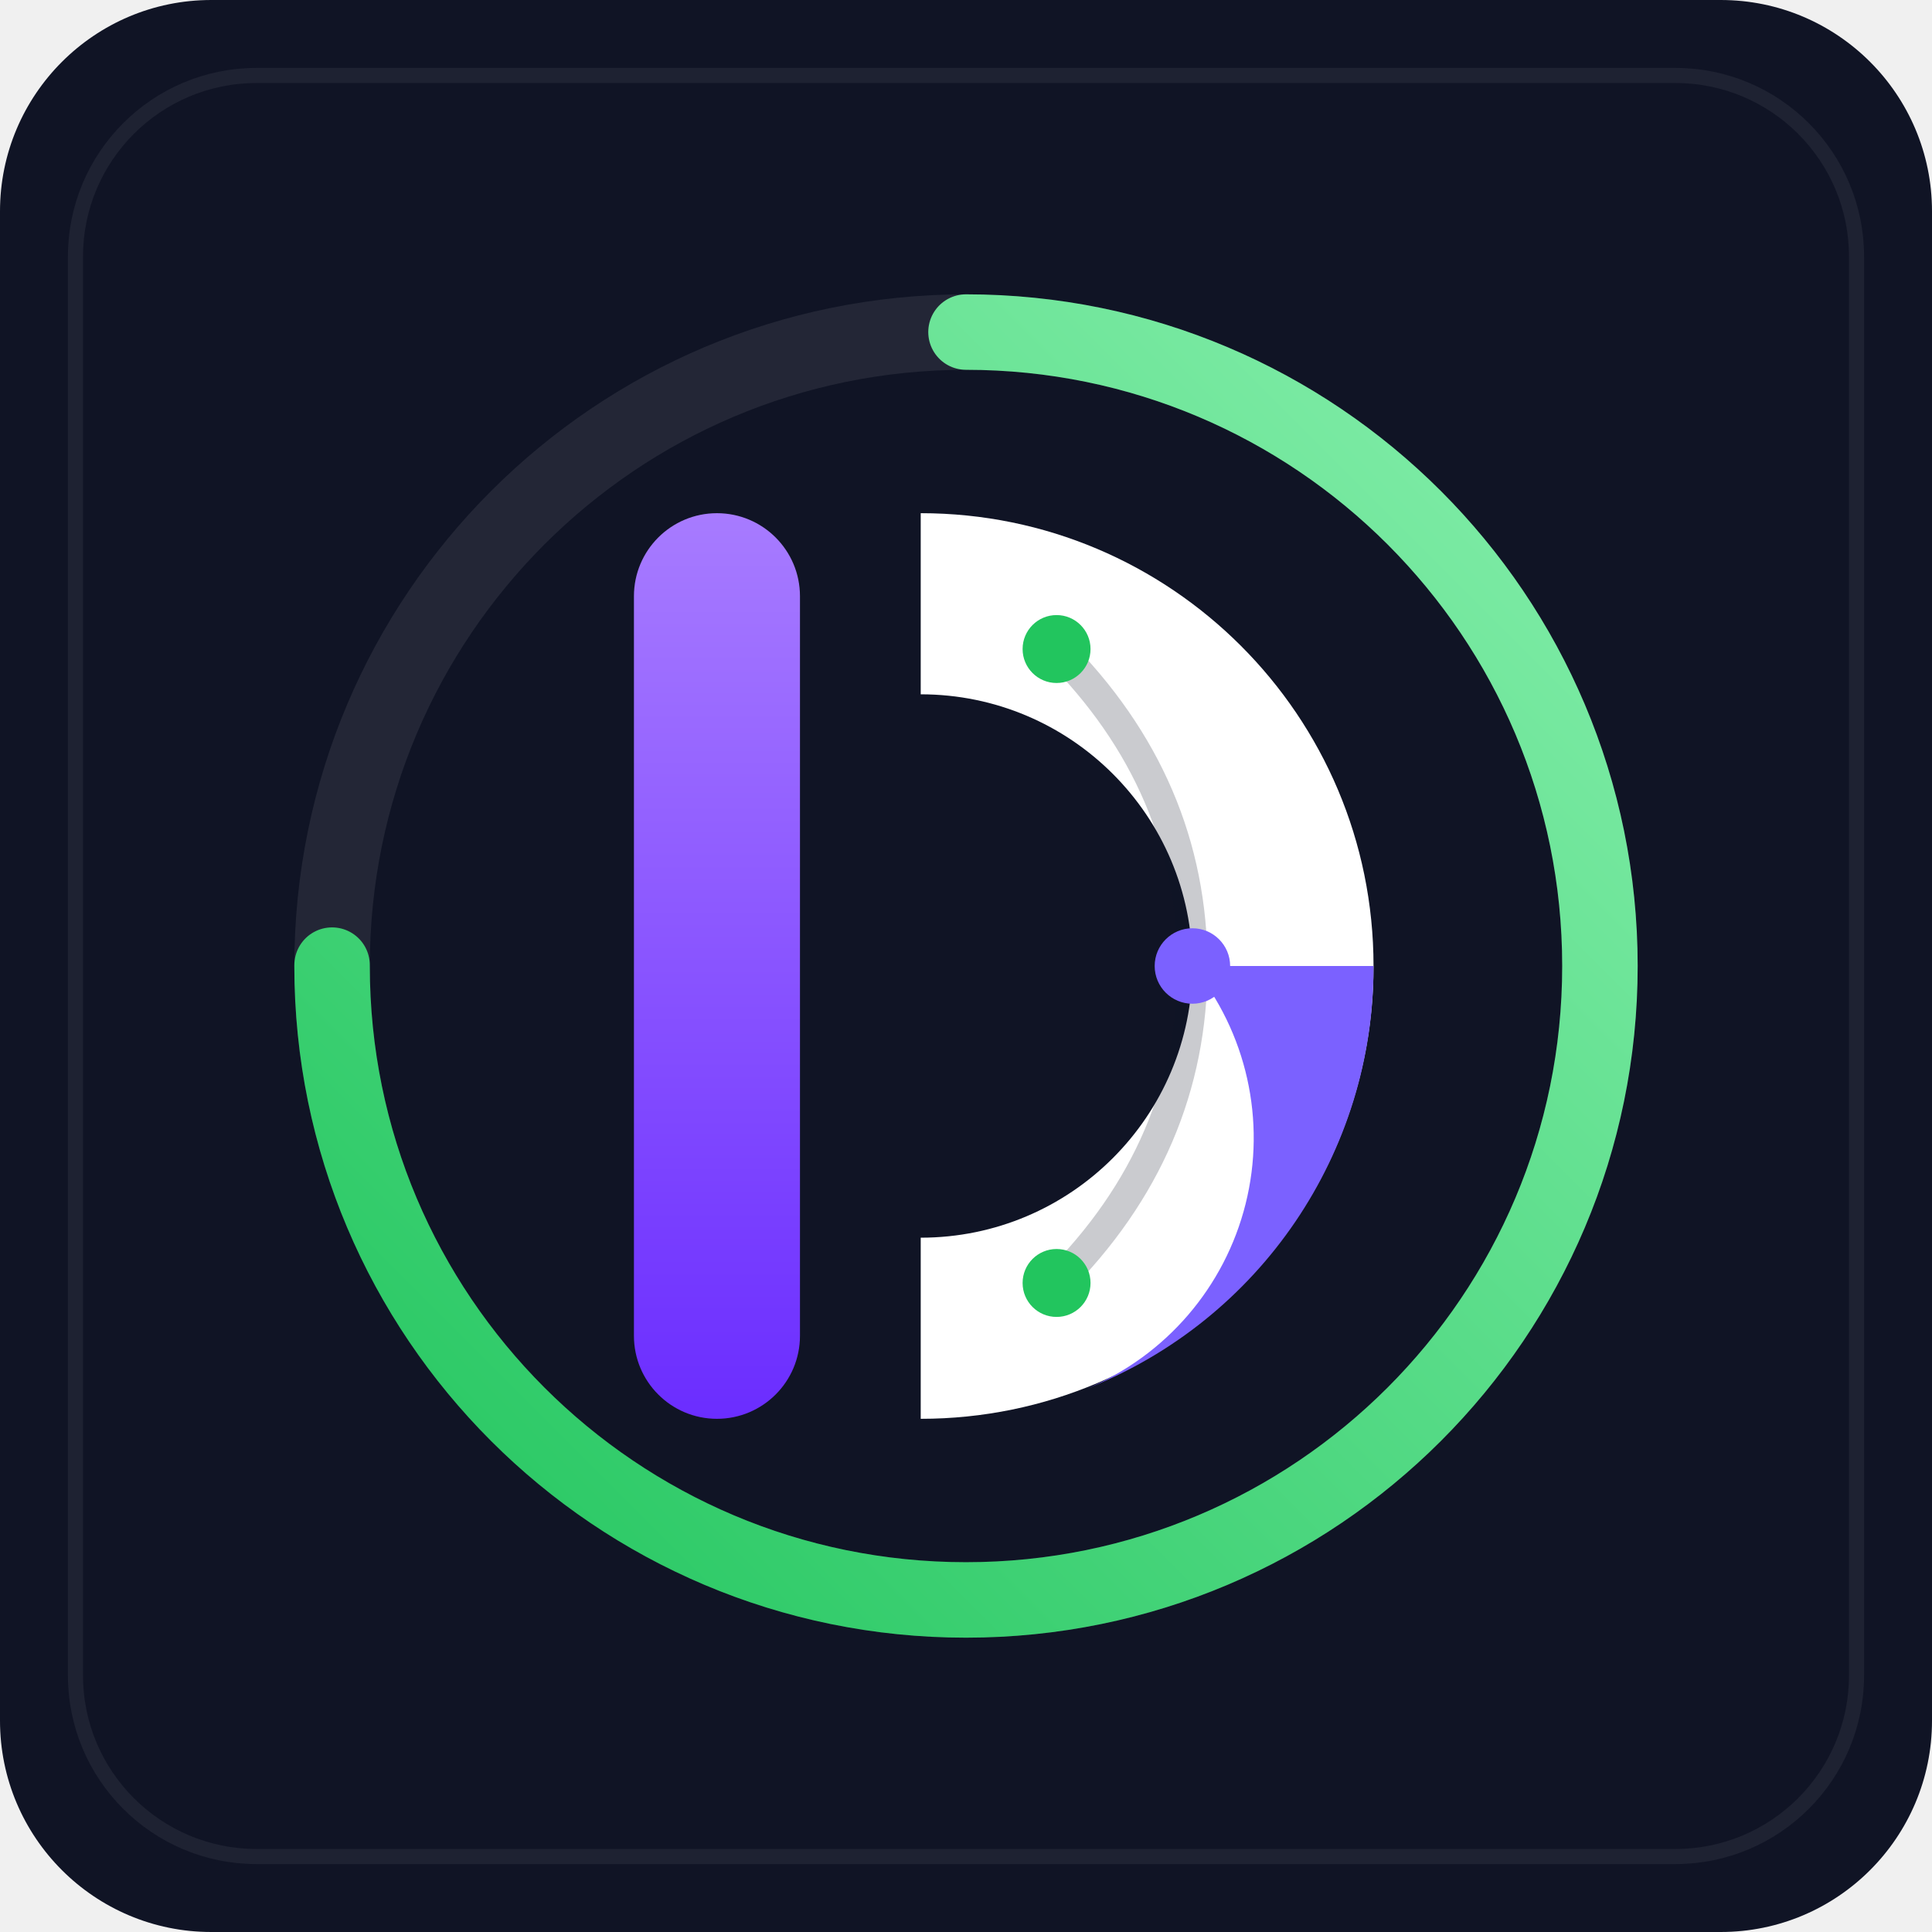
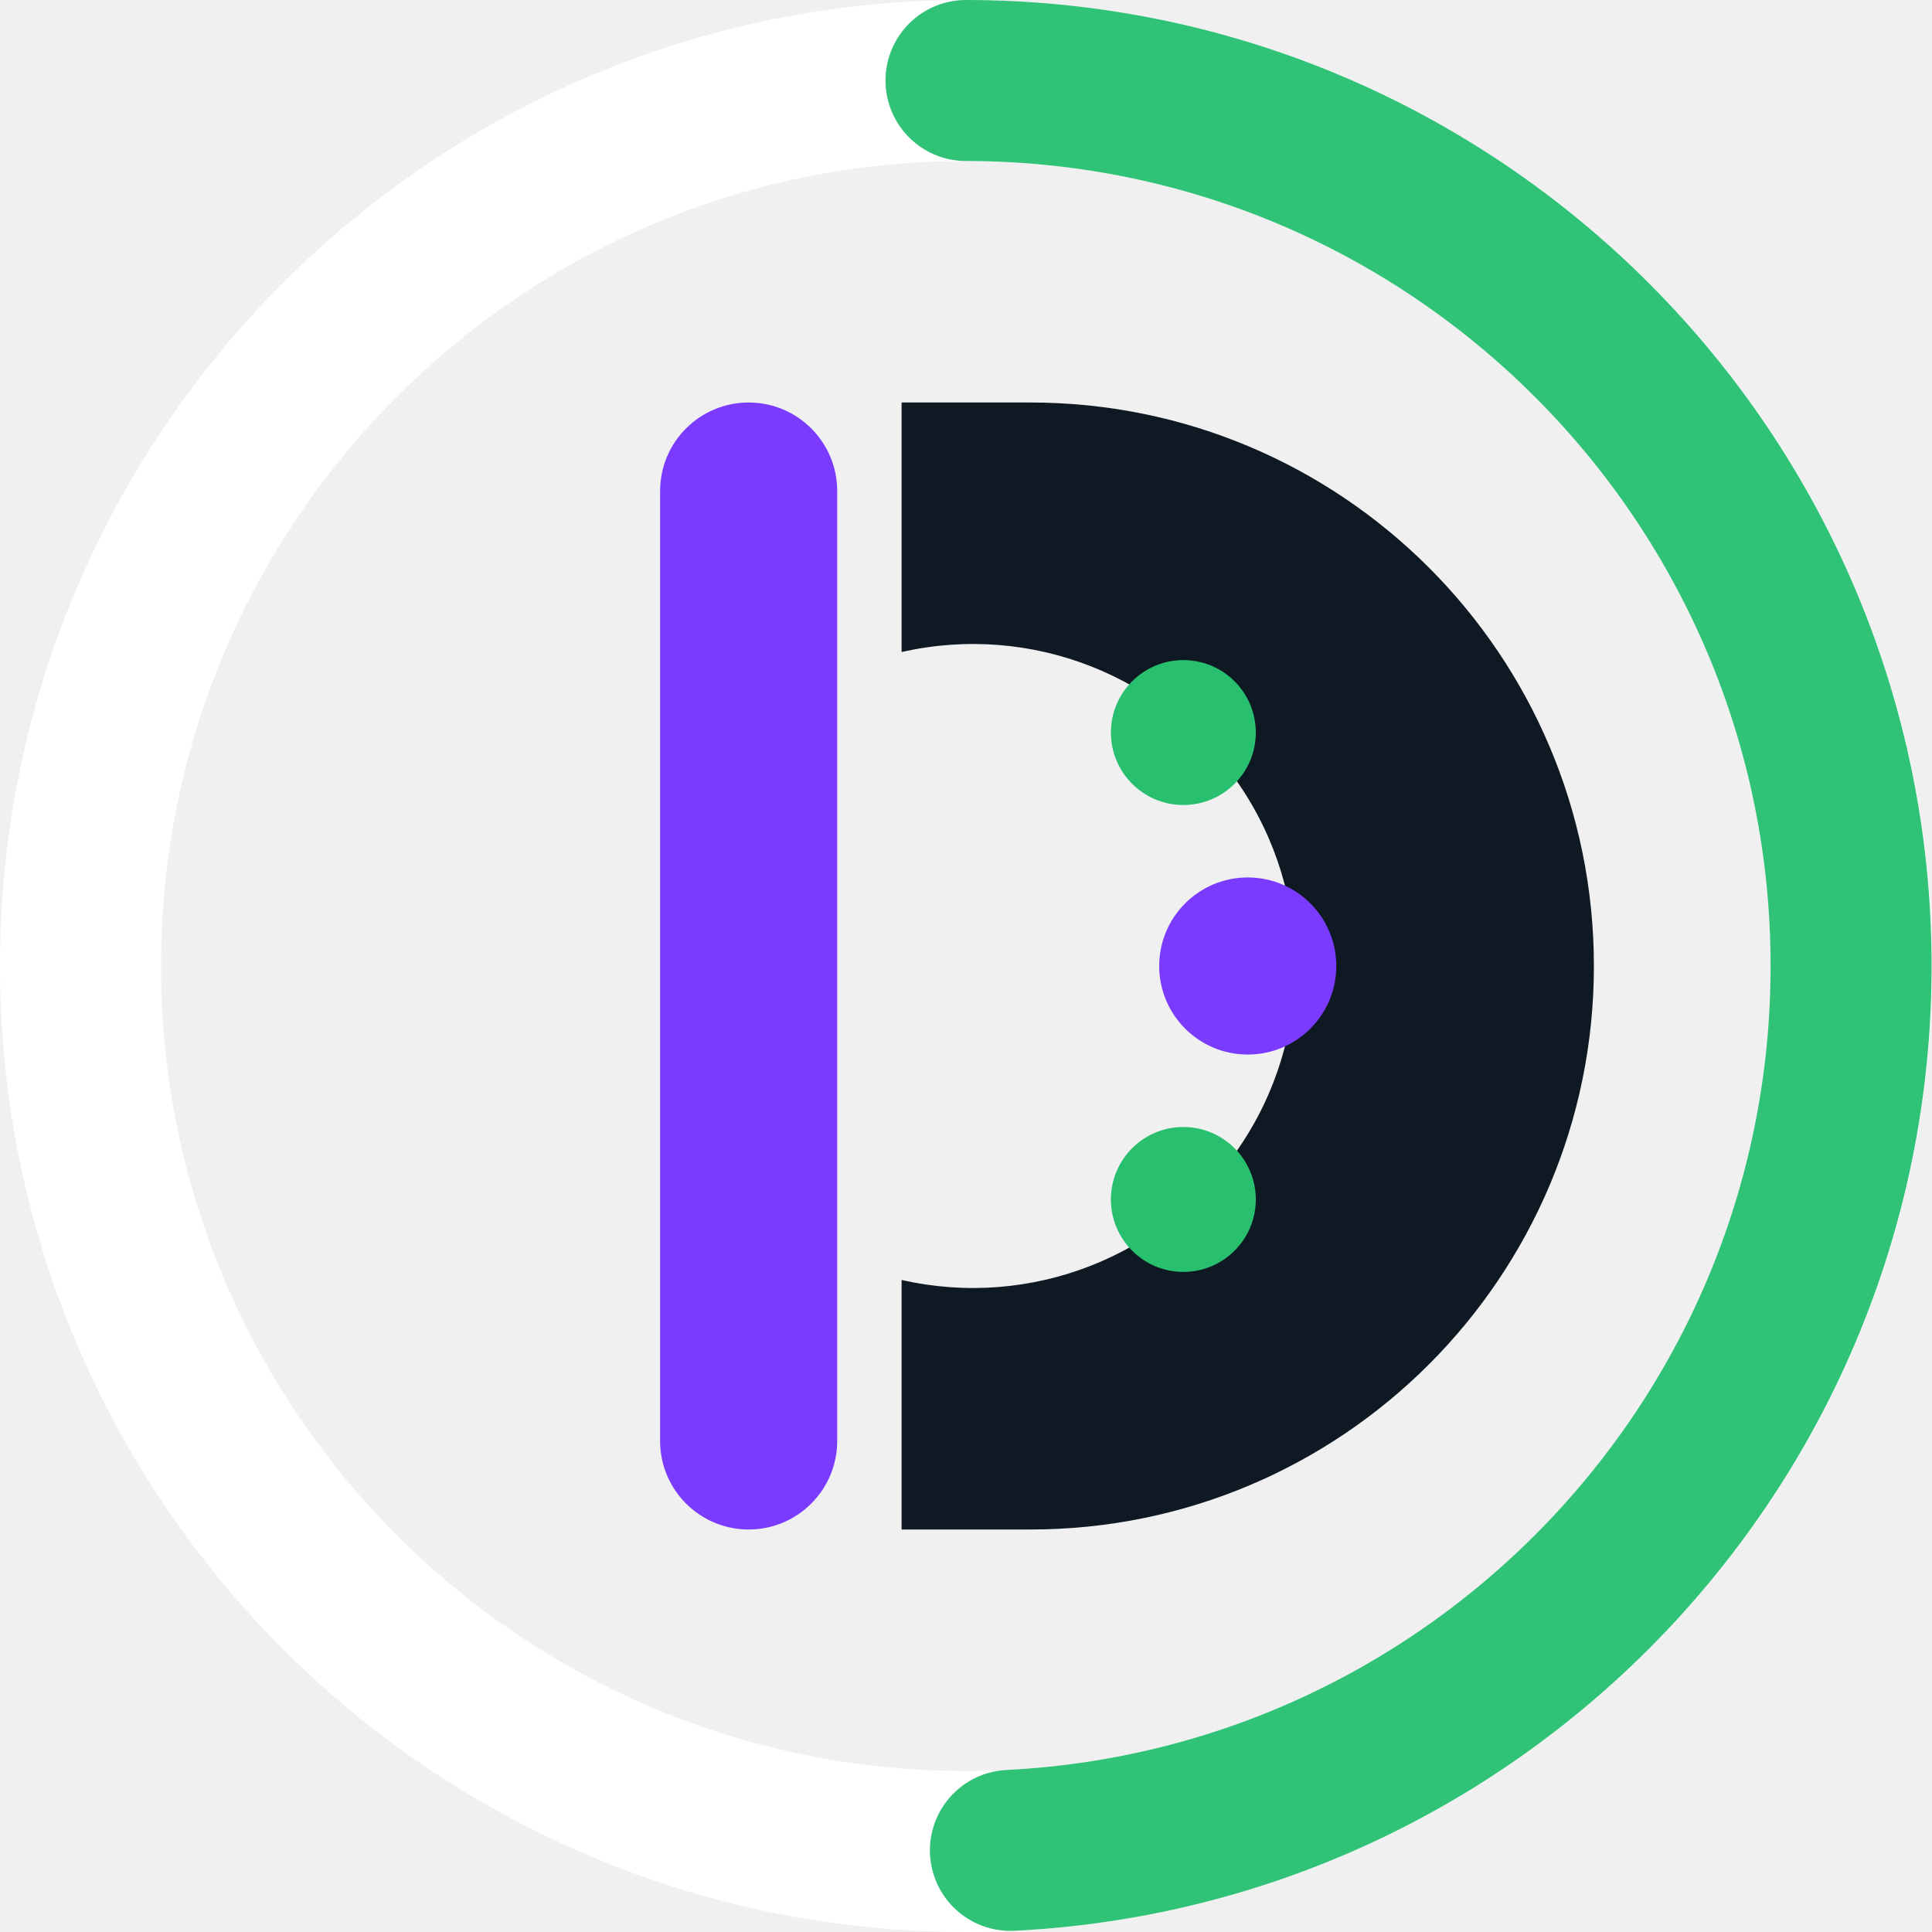
- <svg xmlns="http://www.w3.org/2000/svg" viewBox="0 0 256 256" shape-rendering="geometricPrecision">
-   <defs>
-     <linearGradient id="ring" x1="0" y1="0" x2="1" y2="1">
-       <stop offset="0" stop-color="#22C55E" />
-       <stop offset="1" stop-color="#86EFAC" />
-     </linearGradient>
-     <linearGradient id="violet" x1="0" y1="0" x2="0" y2="1">
-       <stop offset="0" stop-color="#A77BFF" />
-       <stop offset="1" stop-color="#6B2DFF" />
-     </linearGradient>
-     <clipPath id="clipRight">
-       <rect x="0" y="-80" width="120" height="160" />
-     </clipPath>
-   </defs>
-   <rect width="256" height="256" rx="28" fill="#101425" />
-   <rect x="10" y="10" width="236" height="236" rx="24" fill="none" stroke="rgba(255,255,255,.06)" stroke-width="2" />
-   <g transform="translate(128,128)">
-     <circle r="84" fill="none" stroke="rgba(255,255,255,.08)" stroke-width="10" />
-     <circle r="84" fill="none" stroke="url(#ring)" stroke-width="10" stroke-linecap="round" transform="rotate(-90)" stroke-dasharray="396 528" stroke-dashoffset="0" />
-   </g>
-   <g transform="translate(128,128) translate(-6,0)">
-     <rect x="-38" y="-60" width="22" height="120" rx="11" fill="url(#violet)" />
-     <g clip-path="url(#clipRight)">
-       <path fill="#FFFFFF" fill-rule="evenodd" d="M60,0A60,60,0,1,1,-60,0A60,60,0,1,1,60,0                M36,0A36,36,0,1,0,-36,0A36,36,0,1,0,36,0Z" />
-       <path fill="#7B61FF" d="M36,0A36,36,0,0,1,22,56A60,60,0,0,0,60,0Z" />
-       <path d="M18,-42 Q36,-24 36,0 Q36,24 18,42" fill="none" stroke="#0F1326" stroke-width="4" opacity=".22" />
-       <circle cx="18" cy="-42" r="4.5" fill="#22C55E" />
-       <circle cx="36" cy="0" r="5" fill="#7B61FF" />
-       <circle cx="18" cy="42" r="4.5" fill="#22C55E" />
-     </g>
-   </g>
+ <svg xmlns="http://www.w3.org/2000/svg" viewBox="0 0 24 24">
+   <circle cx="12" cy="12" r="11" fill="none" stroke="#ffffffff" stroke-width="2" />
+   <path d="M12 1 a11 11 0 1 1 -0.01 0" fill="none" stroke="#30C277" stroke-width="2" stroke-linecap="round" stroke-dasharray="34 100" />
+   <rect x="8.2" y="5" width="2.2" height="14" rx="1.1" fill="#7A3BFF" />
+   <path d="M12.8 5 a7 7 0 0 1 0 14 h-1.6 v-3.1 a4 4 0 1 0 0 -7.8 V5z" fill="#0F1923" />
+   <circle cx="14.7" cy="9.1" r="0.9" fill="#28C06F" />
+   <circle cx="14.7" cy="14.9" r="0.9" fill="#28C06F" />
+   <circle cx="15.5" cy="12" r="1.1" fill="#7A3BFF" />
</svg>
